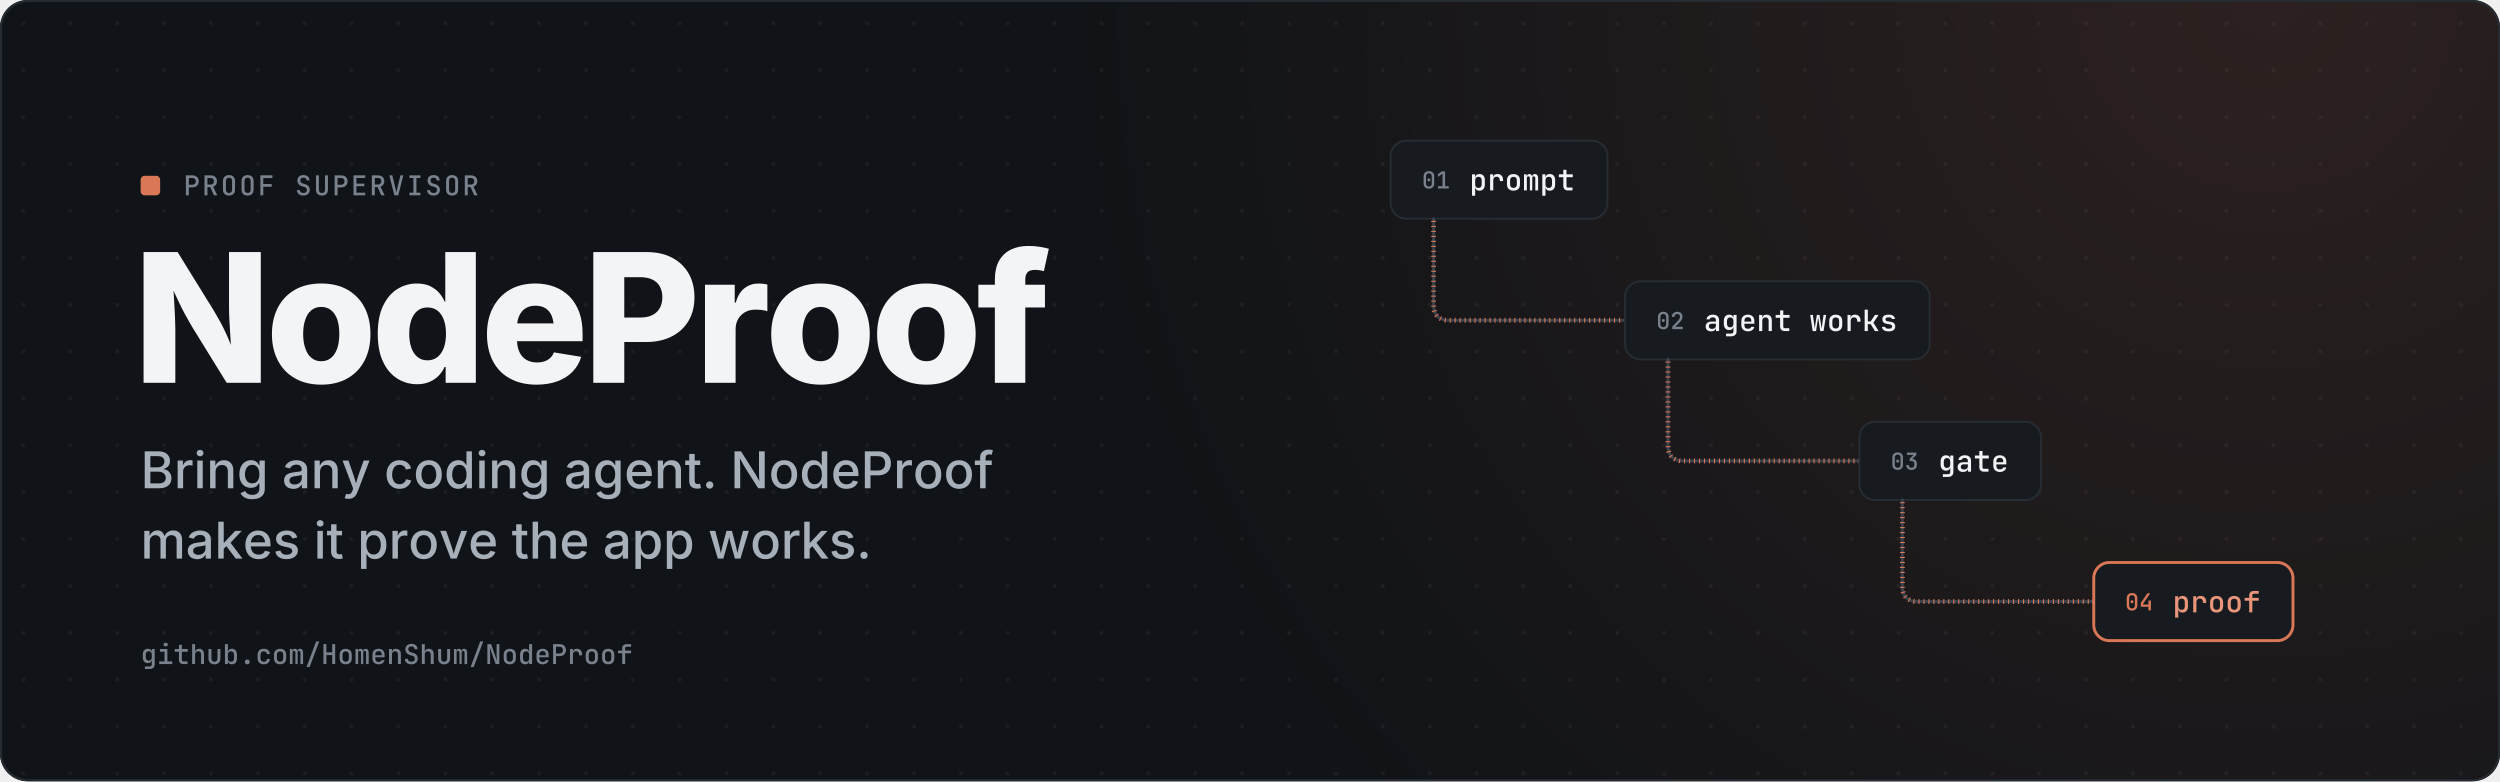
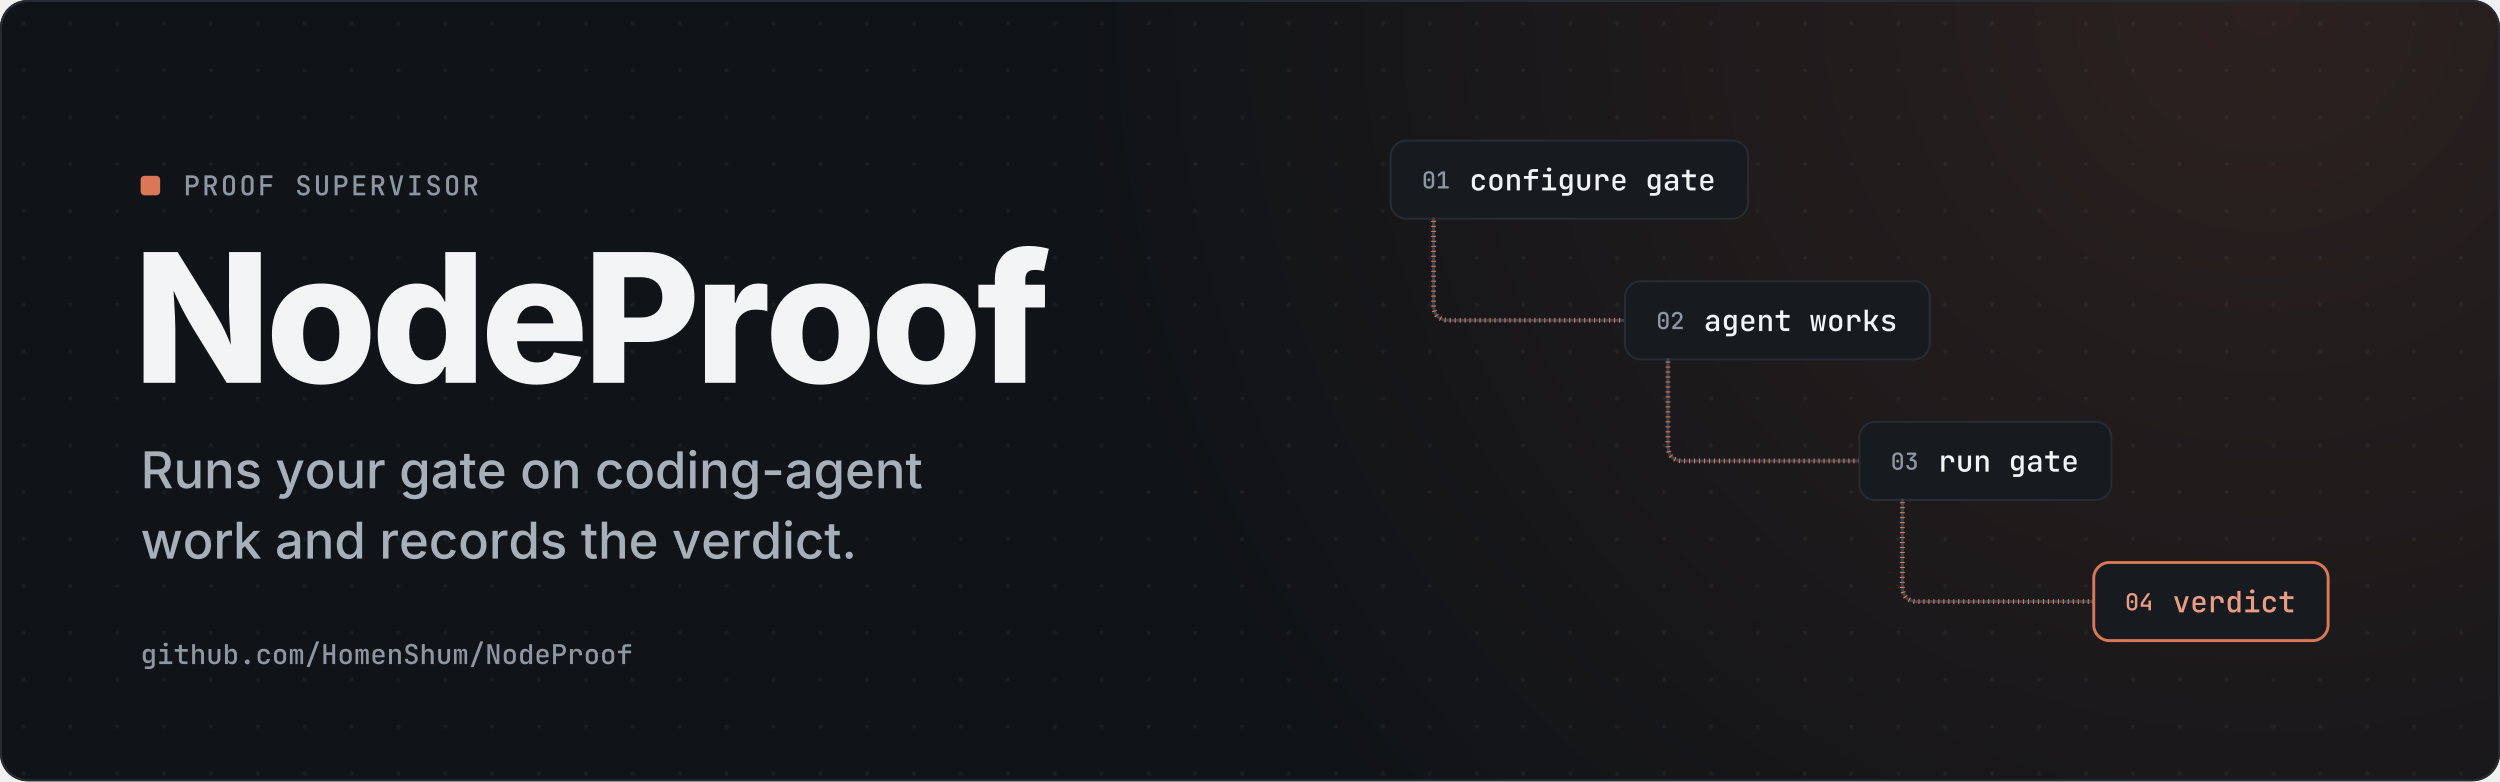
<svg xmlns="http://www.w3.org/2000/svg" width="1280" height="400" viewBox="0 0 1280 400" role="img" aria-labelledby="t d">
  <defs>
    <path id="o42" d="M192 0L84 0L84-730L323-730Q394-730 447-703Q499-676 528-627Q556-577 556-510L556-510Q556-444 527-394Q498-344 446-317Q394-290 323-290L323-290L192-290L192 0ZM192-633L192-387L323-387Q379-387 413-421Q446-454 446-510L446-510Q446-567 413-600Q379-633 323-633L323-633L192-633Z" />
    <path id="o45" d="M192 0L84 0L84-730L313-730Q382-730 433-704Q484-677 513-629Q541-581 541-516L541-516Q541-443 504-390Q466-336 402-314L402-314L551 0L428 0L295-300L192-300L192 0ZM192-634L192-395L313-395Q367-395 399-428Q431-460 431-514L431-514Q431-570 399-602Q367-634 313-634L313-634L192-634Z" />
    <path id="o34" d="M300 10L300 10Q232 10 183-16Q133-41 107-90Q80-138 80-203L80-203L80-527Q80-593 107-641Q133-689 183-715Q232-740 300-740L300-740Q368-740 418-715Q467-689 494-641Q520-593 520-528L520-528L520-203Q520-138 494-90Q467-41 418-16Q368 10 300 10ZM300-86L300-86Q355-86 384-117Q412-147 412-203L412-203L412-527Q412-584 384-614Q355-644 300-644L300-644Q246-644 217-614Q188-584 188-527L188-527L188-203Q188-147 217-117Q246-86 300-86Z" />
    <path id="o20" d="M195 0L88 0L88-731L529-731L529-631L193-631L193-413L503-413L503-313L195-313L195 0Z" />
    <path id="o46" d="M303 10L303 10Q229 10 176-15Q123-39 94-85Q65-130 65-193L65-193L172-193Q172-143 207-115Q242-86 304-86L304-86Q362-86 395-114Q428-142 428-191L428-191Q428-232 406-262Q383-292 341-303L341-303L249-330Q169-353 126-409Q82-464 82-541L82-541Q82-601 109-646Q136-691 186-716Q236-741 304-741L304-741Q404-741 465-687Q525-633 526-542L526-542L418-542Q418-590 388-618Q357-645 302-645L302-645Q249-645 219-620Q189-594 189-548L189-548Q189-507 212-477Q234-447 276-435L276-435L369-407Q449-385 492-329Q535-273 535-195L535-195Q535-134 506-88Q477-41 425-16Q373 10 303 10Z" />
    <path id="o48" d="M300 10L300 10Q195 10 138-48Q81-105 81-204L81-204L81-730L189-730L189-204Q189-149 217-117Q244-85 300-85L300-85Q355-85 383-117Q411-149 411-204L411-204L411-730L519-730L519-204Q519-105 462-48Q405 10 300 10Z" />
    <path id="o15" d="M523 0L94 0L94-730L523-730L523-634L200-634L200-427L488-427L488-332L200-332L200-96L523-96L523 0Z" />
    <path id="o53" d="M371 0L228 0L43-730L154-730L271-244Q282-201 291-159Q299-116 303-92L303-92Q307-116 315-159Q322-201 333-245L333-245L449-730L557-730L371 0Z" />
    <path id="o23" d="M502 0L98 0L98-96L245-96L245-634L98-634L98-730L502-730L502-634L355-634L355-96L502-96L502 0Z" />
    <path id="b61" d="M478 0L116 0L116-1490L504-1490L920-817Q960-750 999-679Q1037-607 1075-520L1075-520Q1093-479 1111-432L1111-432Q1109-466 1107-502L1107-502Q1100-602 1095-697Q1090-791 1090-856L1090-856L1090-1490L1452-1490L1452 0L1063 0L682-617Q631-702 590-778Q548-854 507-943L507-943Q484-992 457-1050L457-1050Q460-996 464-944L464-944Q470-842 474-758Q478-673 478-617L478-617L478 0Z" />
    <path id="b195" d="M634 21L634 21Q459 21 333-52Q207-124 140-254Q72-383 72-555L72-555Q72-728 140-858Q207-987 333-1060Q459-1132 634-1132L634-1132Q809-1132 935-1060Q1061-987 1128-858Q1195-728 1195-555L1195-555Q1195-383 1128-254Q1061-124 935-52Q809 21 634 21ZM634-246L634-246Q701-246 747-285Q793-324 817-394Q840-464 840-557L840-557Q840-650 817-720Q793-789 747-827Q701-865 634-865L634-865Q567-865 521-827Q475-789 452-720Q428-650 428-557L428-557Q428-464 452-394Q475-324 521-285Q567-246 634-246Z" />
    <path id="b149" d="M520 16L520 16Q396 16 294-49Q192-113 132-241Q72-368 72-558L72-558Q72-754 135-882Q197-1009 299-1071Q400-1132 517-1132L517-1132Q606-1132 669-1102Q732-1071 773-1024Q813-977 834-926L834-926L842-926L842-1490L1190-1490L1190 0L846 0L846-181L834-181Q812-131 771-86Q729-41 668-13Q606 16 520 16ZM639-256L639-256Q705-256 753-294Q800-331 825-399Q850-467 850-558L850-558Q850-651 825-719Q800-786 753-823Q705-859 639-859L639-859Q572-859 526-822Q479-784 455-717Q431-649 431-558L431-558Q431-468 455-400Q479-331 526-294Q572-256 639-256Z" />
    <path id="b151" d="M636 21L636 21Q461 21 334-49Q207-118 140-247Q72-376 72-555L72-555Q72-727 140-857Q207-987 331-1060Q455-1132 623-1132L623-1132Q741-1132 840-1095Q938-1058 1011-986Q1083-913 1123-807Q1162-701 1162-562L1162-562L1162-474L415-474Q418-399 444-347L444-347Q472-289 523-261Q574-232 642-232L642-232Q689-232 728-245Q766-258 794-284Q821-310 835-347L835-347L1146-296Q1118-200 1050-129Q981-57 877-18Q772 21 636 21ZM417-677L417-677L831-677Q825-725 810-763L810-763Q786-819 740-849Q694-879 626-879Q558-879 511-849Q464-818 440-764L440-764Q422-725 417-677Z" />
    <path id="b84" d="M469 0L116 0L116-1490L726-1490Q894-1490 1016-1425Q1138-1360 1204-1244Q1269-1128 1269-975L1269-975Q1269-821 1202-707Q1135-593 1011-529Q887-465 716-465L716-465L469-465L469 0ZM469-1204L469-744L652-744Q735-744 791-773Q847-802 875-854Q903-906 903-975L903-975Q903-1045 875-1097Q847-1148 791-1176Q734-1204 651-1204L651-1204L469-1204Z" />
    <path id="b210" d="M464 0L115 0L115-1118L454-1118L454-914L466-914Q496-1025 566-1079Q635-1132 727-1132L727-1132Q751-1132 778-1129Q804-1126 826-1120L826-1120L826-816Q801-825 761-830Q720-834 688-834L688-834Q624-834 573-806Q522-777 493-727Q464-677 464-610L464-610L464 0Z" />
    <path id="b160" d="M555-1118L779-1118L779-859L555-859L555 0L208 0L208-859L20-859L20-1118L208-1118L208-1178Q208-1306 256-1391Q304-1476 390-1518Q476-1560 588-1560L588-1560Q662-1560 728-1549Q793-1537 823-1528L823-1528L767-1273Q747-1278 720-1283Q693-1287 666-1287L666-1287Q604-1287 580-1259Q555-1230 555-1181L555-1181L555-1118Z" />
-     <path id="m16" d="M738 0L165 0L165-1490L714-1490Q873-1490 977-1438Q1081-1386 1132-1298Q1183-1209 1183-1099L1183-1099Q1183-1006 1149-943Q1115-879 1058-841Q1000-802 931-784L931-784L931-769Q1006-766 1077-722Q1148-677 1195-597Q1241-516 1241-401L1241-401Q1241-288 1188-197Q1134-106 1023-53Q912 0 738 0L738 0ZM393-669L393-196L715-196Q875-196 945-258Q1015-320 1015-412L1015-412Q1015-484 980-542Q944-600 879-635Q814-669 724-669L724-669L393-669ZM393-1295L393-845L692-845Q767-845 828-874Q889-903 924-956Q959-1009 959-1080L959-1080Q959-1172 895-1234Q831-1295 698-1295L698-1295L393-1295Z" />
+     <path id="m87" d="M393 0L165 0L165-1490L699-1490Q871-1490 986-1431Q1101-1371 1158-1265Q1215-1159 1215-1022L1215-1022Q1215-884 1158-781Q1100-677 985-620L985-620Q965-610 943-602L943-602L1271 0L1012 0L710-563Q704-563 697-563L697-563L393-563L393 0ZM393-1295L393-758L675-758Q785-758 853-790Q920-821 952-880Q984-939 984-1022L984-1022Q984-1106 952-1167Q920-1228 852-1262Q784-1295 673-1295L673-1295L393-1295Z" />
+     <path id="m220" d="M529 14L529 14Q415 14 329-34Q243-82 196-176Q148-270 148-408L148-408L148-1118L368-1118L368-435Q368-314 432-246Q495-178 604-178L604-178Q679-178 738-211Q796-243 830-306Q864-368 864-456L864-456L864-1118L1084-1118L1084 0L874 0L873-218Q827-109 751-54L751-54Q657 14 529 14Z" />
+     <path id="m190" d="M368-662L368-662L368 0L148 0L148-1118L358-1118L360-904Q406-1009 479-1063L479-1063Q572-1132 704-1132L704-1132Q818-1132 903-1084Q988-1036 1036-943Q1084-849 1084-710L1084-710L1084 0L864 0L864-683Q864-804 801-872Q738-940 628-940L628-940Q554-940 495-908Q436-875 402-813Q368-751 368-662Z" />
+     <path id="m213" d="M549 23L549 23Q428 23 334-12Q239-47 179-116Q118-184 98-283L98-283L305-326Q328-239 391-197Q454-155 551-155L551-155Q657-155 720-200Q783-244 783-306L783-306Q783-360 745-395Q706-430 626-447L626-447L438-490Q282-525 206-602Q130-679 130-799L130-799Q130-899 186-974Q242-1049 339-1091Q436-1132 563-1132L563-1132Q684-1132 770-1097Q856-1062 910-999Q963-936 986-853L986-853L789-810Q768-869 716-914Q664-958 565-958L565-958Q474-958 413-917Q352-876 352-813L352-813Q352-757 393-723Q433-688 525-667L525-667L705-627Q860-592 935-517Q1010-442 1010-325L1010-325Q1010-223 952-145Q893-66 790-22Q686 23 549 23Z" />
+     <path id="m240" d="M133 402L133 402L187 223L212 229Q269 244 315 237Q360 230 394 195Q427 159 447 87L447 87L471 5L46-1118L284-1118L505-483Q542-377 567-272L567-272Q576-231 586-190L586-190Q597-231 608-273L608-273Q634-378 671-483L671-483L896-1118L1132-1118L646 155Q612 245 563 305Q513 365 445 396Q377 426 287 426L287 426Q235 426 194 419Q153 411 133 402Z" />
+     <path id="m195" d="M618 23L618 23Q461 23 344-49Q226-121 161-251Q96-381 96-553L96-553Q96-727 161-858Q226-988 344-1060Q461-1132 618-1132L618-1132Q776-1132 894-1060Q1011-988 1076-858Q1141-727 1141-553L1141-553Q1141-381 1076-251Q1011-121 894-49Q776 23 618 23ZM618-163L618-163Q720-163 787-217Q853-270 886-359Q918-447 918-553L918-553Q918-660 886-750Q853-839 787-893Q720-946 618-946L618-946Q517-946 451-893Q385-839 353-750Q320-661 320-553L320-553Q320-447 353-359Q385-270 451-217Q517-163 618-163Z" />
    <path id="m210" d="M368 0L148 0L148-1118L361-1118L361-938L373-938Q404-1030 481-1082Q558-1134 656-1134L656-1134Q677-1134 704-1133Q731-1131 749-1128L749-1128L749-918Q737-922 703-926Q669-930 634-930L634-930Q558-930 497-898Q436-866 402-810Q368-753 368-679L368-679L368 0Z" />
-     <path id="m167" d="M368 0L148 0L148-1118L368-1118L368 0ZM259-1289L259-1289Q202-1289 162-1327Q121-1365 121-1419L121-1419Q121-1474 162-1512Q202-1550 259-1550L259-1550Q316-1550 357-1512Q398-1474 398-1419L398-1419Q398-1365 357-1327Q316-1289 259-1289Z" />
-     <path id="m190" d="M368-662L368-662L368 0L148 0L148-1118L358-1118L360-904Q406-1009 479-1063L479-1063Q572-1132 704-1132L704-1132Q818-1132 903-1084Q988-1036 1036-943Q1084-849 1084-710L1084-710L1084 0L864 0L864-683Q864-804 801-872Q738-940 628-940L628-940Q554-940 495-908Q436-875 402-813Q368-751 368-662Z" />
    <path id="m161" d="M615 442L615 442Q486 442 391 409Q296 376 235 321Q173 266 141 199L141 199L325 112Q345 144 379 180Q412 215 469 240Q526 265 615 265L615 265Q743 265 823 205Q902 144 902 15L902 15L902-203L883-203Q863-166 828-123Q792-80 729-49Q665-17 563-17L563-17Q431-17 326-79Q220-141 158-263Q96-385 96-563L96-563Q96-741 158-869Q219-996 326-1064Q432-1132 566-1132L566-1132Q669-1132 734-1098Q798-1064 835-1018Q871-971 890-936L890-936L906-936L906-1118L1121-1118L1121 16Q1121 163 1055 258Q988 352 874 397Q759 442 615 442ZM614-200L614-200Q708-200 773-244Q837-287 870-370Q903-452 903-566L903-566Q903-679 870-764Q837-849 773-897Q708-945 614-945L614-945Q517-945 452-895Q387-844 354-759Q321-673 321-566L321-566Q321-457 354-375Q387-292 453-246Q518-200 614-200Z" />
    <path id="m130" d="M461 25L461 25Q355 25 269-15Q183-54 133-130Q83-206 83-316L83-316Q83-411 120-472Q156-533 219-569Q281-605 358-623Q434-641 513-650L513-650Q612-662 674-670Q736-677 766-695Q795-712 795-751L795-751L795-757Q795-820 771-863Q747-906 700-930Q652-953 581-953L581-953Q508-953 456-931Q403-908 371-873Q338-838 322-800L322-800L115-854Q153-954 224-1015Q295-1076 387-1104Q479-1132 577-1132L577-1132Q645-1132 721-1116Q797-1100 864-1058Q931-1016 973-940Q1015-864 1015-742L1015-742L1015 0L802 0L802-153L791-153Q769-110 726-69Q683-28 618-2Q552 25 461 25ZM510-152L510-152Q600-152 664-187Q728-222 762-280Q796-338 796-403L796-403L796-546Q784-534 751-525Q717-515 674-508Q631-500 591-495Q551-490 525-487L525-487Q463-479 412-460Q360-441 330-406Q299-371 299-313L299-313Q299-260 327-224Q354-188 401-170Q448-152 510-152Z" />
-     <path id="m240" d="M133 402L133 402L187 223L212 229Q269 244 315 237Q360 230 394 195Q427 159 447 87L447 87L471 5L46-1118L284-1118L505-483Q542-377 567-272L567-272Q576-231 586-190L586-190Q597-231 608-273L608-273Q634-378 671-483L671-483L896-1118L1132-1118L646 155Q612 245 563 305Q513 365 445 396Q377 426 287 426L287 426Q235 426 194 419Q153 411 133 402Z" />
+     <path id="m217" d="M403-1118L626-1118L626-939L403-939L403-302Q403-235 432-204Q460-172 525-172L525-172Q542-172 570-176Q598-180 618-184L618-184L657-8Q622 4 582 10Q542 15 503 15L503 15Q351 15 267-64Q183-142 183-284L183-284L183-939L20-939L20-1118L183-1118L183-1384L403-1384L403-1118Z" />
+     <path id="m151" d="M630 23L630 23Q465 23 345-48Q225-119 161-248Q96-377 96-551L96-551Q96-723 160-854Q223-985 339-1059Q455-1132 611-1132L611-1132Q707-1132 796-1101Q885-1069 956-1002Q1027-935 1069-829Q1110-722 1110-570L1110-570L1110-492L317-492Q321-391 357-320L357-320Q396-240 467-200Q538-159 632-159L632-159Q694-159 744-177Q794-194 831-230Q867-265 886-317L886-317L1093-268Q1066-182 1003-116Q939-50 845-14Q750 23 630 23ZM318-656L318-656L892-656Q885-726 862-784L862-784Q830-862 768-906Q705-950 611-950L611-950Q518-950 452-905Q386-860 352-787L352-787Q323-726 318-656Z" />
    <path id="m146" d="M618 23L618 23Q460 23 343-49Q226-121 161-251Q96-381 96-553L96-553Q96-727 161-858Q226-988 343-1060Q460-1132 618-1132L618-1132Q705-1132 781-1110Q857-1087 919-1045Q980-1002 1023-941Q1065-879 1086-802L1086-802L877-752Q866-795 843-831Q820-866 788-892Q755-918 713-932Q670-946 619-946L619-946Q518-946 452-893Q385-839 353-750Q320-661 320-553L320-553Q320-446 353-358Q385-269 452-216Q518-163 619-163L619-163Q671-163 714-178Q757-192 791-219Q825-245 848-283Q871-320 881-365L881-365L1089-315Q1069-236 1026-174Q983-111 922-67Q860-23 783 0Q706 23 618 23Z" />
-     <path id="m195" d="M618 23L618 23Q461 23 344-49Q226-121 161-251Q96-381 96-553L96-553Q96-727 161-858Q226-988 344-1060Q461-1132 618-1132L618-1132Q776-1132 894-1060Q1011-988 1076-858Q1141-727 1141-553L1141-553Q1141-381 1076-251Q1011-121 894-49Q776 23 618 23ZM618-163L618-163Q720-163 787-217Q853-270 886-359Q918-447 918-553L918-553Q918-660 886-750Q853-839 787-893Q720-946 618-946L618-946Q517-946 451-893Q385-839 353-750Q320-661 320-553L320-553Q320-447 353-359Q385-270 451-217Q517-163 618-163Z" />
    <path id="m149" d="M564 22L564 22Q428 22 322-48Q216-117 156-247Q96-376 96-556L96-556Q96-738 157-867Q218-996 324-1064Q430-1132 564-1132L564-1132Q668-1132 732-1098Q795-1063 831-1017Q867-971 886-936L886-936L898-936L898-1490L1118-1490L1118 0L904 0L904-175L886-175Q867-139 830-93Q793-47 729-13Q665 22 564 22ZM612-165L612-165Q706-165 771-215Q835-265 869-354Q902-442 902-558L902-558Q902-675 869-762Q836-848 772-897Q707-945 612-945L612-945Q515-945 451-894Q386-843 354-756Q321-668 321-558L321-558Q321-447 354-358Q387-269 452-217Q517-165 612-165Z" />
-     <path id="m151" d="M630 23L630 23Q465 23 345-48Q225-119 161-248Q96-377 96-551L96-551Q96-723 160-854Q223-985 339-1059Q455-1132 611-1132L611-1132Q707-1132 796-1101Q885-1069 956-1002Q1027-935 1069-829Q1110-722 1110-570L1110-570L1110-492L317-492Q321-391 357-320L357-320Q396-240 467-200Q538-159 632-159L632-159Q694-159 744-177Q794-194 831-230Q867-265 886-317L886-317L1093-268Q1066-182 1003-116Q939-50 845-14Q750 23 630 23ZM318-656L318-656L892-656Q885-726 862-784L862-784Q830-862 768-906Q705-950 611-950L611-950Q518-950 452-905Q386-860 352-787L352-787Q323-726 318-656Z" />
-     <path id="m217" d="M403-1118L626-1118L626-939L403-939L403-302Q403-235 432-204Q460-172 525-172L525-172Q542-172 570-176Q598-180 618-184L618-184L657-8Q622 4 582 10Q542 15 503 15L503 15Q351 15 267-64Q183-142 183-284L183-284L183-939L20-939L20-1118L183-1118L183-1384L403-1384L403-1118Z" />
+     <path id="m167" d="M368 0L148 0L148-1118L368-1118L368 0ZM259-1289L259-1289Q202-1289 162-1327Q121-1365 121-1419L121-1419Q121-1474 162-1512Q202-1550 259-1550L259-1550Q316-1550 357-1512Q398-1474 398-1419L398-1419Q398-1365 357-1327Q316-1289 259-1289Z" />
+     <path id="m344" d="M143-723L805-723L805-533L143-533L143-723Z" />
+     <path id="m233" d="M614 0L393 0L57-1118L289-1118L412-655Q439-551 470-424L470-424Q493-330 514-220L514-220Q536-326 558-418L558-418Q589-546 617-655L617-655L740-1118L960-1118L1081-655Q1109-549 1140-421L1140-421Q1162-328 1183-221L1183-221Q1204-327 1226-419L1226-419Q1256-547 1284-655L1284-655L1407-1118L1641-1118L1304 0L1083 0L945-481Q924-554 904-634Q884-713 865-796L865-796Q857-831 849-866L849-866Q841-831 833-797L833-797Q813-713 793-633Q773-552 752-481L752-481L614 0Z" />
+     <path id="m180" d="M368 0L148 0L148-1490L368-1490L368-646L388-646L829-1118L1093-1118L643-636L1124 0L852 0L475-501L368-394L368 0Z" />
+     <path id="m164" d="M368-662L368-662L368 0L148 0L148-1490L366-1490L366-918Q411-1012 479-1063L479-1063Q572-1132 704-1132L704-1132Q818-1132 904-1084Q989-1036 1037-943Q1084-849 1084-710L1084-710L1084 0L864 0L864-683Q864-804 801-872Q738-940 628-940L628-940Q554-940 495-908Q436-875 402-813Q368-751 368-662Z" />
+     <path id="m230" d="M708 0L468 0L46-1118L284-1118L505-483Q542-378 568-273L568-273Q579-230 590-187L590-187Q600-230 611-273L611-273Q637-378 673-483L673-483L894-1118L1130-1118L708 0Z" />
    <path id="m363" d="M311 15L311 15Q249 15 206-28Q163-71 163-132L163-132Q163-194 206-237Q249-279 311-279L311-279Q372-279 415-237Q458-194 458-132L458-132Q458-71 415-28Q372 15 311 15Z" />
-     <path id="m61" d="M396 0L165 0L165-1490L428-1490L989-603Q1017-559 1052-498Q1087-437 1126-361L1126-361Q1147-320 1167-275L1167-275Q1164-319 1162-363L1162-363Q1157-446 1155-519Q1153-592 1153-642L1153-642L1153-1490L1384-1490L1384 0L1120 0L617-793Q577-858 539-924Q500-990 454-1077L454-1077Q421-1136 379-1214L379-1214Q383-1145 386-1082L386-1082Q391-986 394-913Q396-839 396-795L396-795L396 0Z" />
-     <path id="m84" d="M393 0L165 0L165-1490L699-1490Q871-1490 986-1426Q1101-1362 1158-1253Q1215-1144 1215-1006Q1215-868 1158-759Q1100-649 985-586Q870-522 697-522L697-522L393-522L393 0ZM393-1295L393-715L675-715Q785-715 853-753Q921-791 953-857Q984-923 984-1006L984-1006Q984-1090 953-1156Q921-1221 853-1258Q784-1295 673-1295L673-1295L393-1295Z" />
-     <path id="m160" d="M452-1118L702-1118L702-939L452-939L452 0L232 0L232-939L20-939L20-1118L232-1118L232-1246Q232-1350 279-1420Q325-1490 401-1525Q477-1560 565-1560L565-1560Q632-1560 680-1549Q727-1538 749-1530L749-1530L698-1352Q682-1357 659-1363Q635-1368 600-1368L600-1368Q522-1368 487-1329Q452-1290 452-1216L452-1216L452-1118Z" />
-     <path id="m187" d="M368 0L148 0L148-1118L357-1118L362-910Q384-971 420-1015L420-1015Q470-1076 537-1107Q604-1137 677-1137L677-1137Q799-1137 874-1062L874-1062Q934-1001 963-903L963-903Q985-962 1023-1007L1023-1007Q1077-1071 1154-1104Q1230-1137 1317-1137L1317-1137Q1416-1137 1497-1094Q1577-1051 1624-966Q1671-881 1671-754L1671-754L1671 0L1451 0L1451-732Q1451-844 1389-894Q1326-944 1241-944L1241-944Q1172-944 1122-915Q1072-886 1045-835Q1018-783 1018-716L1018-716L1018 0L801 0L801-746Q801-836 744-890Q686-944 597-944L597-944Q536-944 484-916Q431-887 400-832Q368-776 368-695L368-695L368 0Z" />
-     <path id="m180" d="M368 0L148 0L148-1490L368-1490L368-646L388-646L829-1118L1093-1118L643-636L1124 0L852 0L475-501L368-394L368 0Z" />
-     <path id="m213" d="M549 23L549 23Q428 23 334-12Q239-47 179-116Q118-184 98-283L98-283L305-326Q328-239 391-197Q454-155 551-155L551-155Q657-155 720-200Q783-244 783-306L783-306Q783-360 745-395Q706-430 626-447L626-447L438-490Q282-525 206-602Q130-679 130-799L130-799Q130-899 186-974Q242-1049 339-1091Q436-1132 563-1132L563-1132Q684-1132 770-1097Q856-1062 910-999Q963-936 986-853L986-853L789-810Q768-869 716-914Q664-958 565-958L565-958Q474-958 413-917Q352-876 352-813L352-813Q352-757 393-723Q433-688 525-667L525-667L705-627Q860-592 935-517Q1010-442 1010-325L1010-325Q1010-223 952-145Q893-66 790-22Q686 23 549 23Z" />
-     <path id="m207" d="M368 418L148 418L148-1118L362-1118L362-936L380-936Q400-971 436-1017Q471-1063 535-1098Q598-1132 703-1132L703-1132Q837-1132 943-1064Q1048-996 1109-867Q1170-738 1170-556L1170-556Q1170-376 1110-247Q1050-117 945-48Q839 22 703 22L703 22Q602 22 538-13Q473-47 437-93Q400-139 380-175L380-175L368-175L368 418ZM654-165L654-165Q750-165 815-217Q880-269 913-358Q945-447 945-558L945-558Q945-668 913-756Q880-843 816-894Q751-945 654-945L654-945Q560-945 495-897Q430-848 397-762Q364-675 364-558L364-558Q364-442 398-354Q431-265 496-215Q561-165 654-165Z" />
-     <path id="m230" d="M708 0L468 0L46-1118L284-1118L505-483Q542-378 568-273L568-273Q579-230 590-187L590-187Q600-230 611-273L611-273Q637-378 673-483L673-483L894-1118L1130-1118L708 0Z" />
-     <path id="m164" d="M368-662L368-662L368 0L148 0L148-1490L366-1490L366-918Q411-1012 479-1063L479-1063Q572-1132 704-1132L704-1132Q818-1132 904-1084Q989-1036 1037-943Q1084-849 1084-710L1084-710L1084 0L864 0L864-683Q864-804 801-872Q738-940 628-940L628-940Q554-940 495-908Q436-875 402-813Q368-751 368-662Z" />
-     <path id="m233" d="M614 0L393 0L57-1118L289-1118L412-655Q439-551 470-424L470-424Q493-330 514-220L514-220Q536-326 558-418L558-418Q589-546 617-655L617-655L740-1118L960-1118L1081-655Q1109-549 1140-421L1140-421Q1162-328 1183-221L1183-221Q1204-327 1226-419L1226-419Q1256-547 1284-655L1284-655L1407-1118L1641-1118L1304 0L1083 0L945-481Q924-554 904-634Q884-713 865-796L865-796Q857-831 849-866L849-866Q841-831 833-797L833-797Q813-713 793-633Q773-552 752-481L752-481L614 0Z" />
    <path id="o78" d="M326 180L156 180L156 87L325 87Q367 87 388 67Q408 47 408 8L408 8L408-47L410-149L408-149Q403-100 370-70L370-70Q330-34 263-34L263-34Q178-34 129-90Q80-146 80-241L80-241L80-353Q80-448 129-504Q178-560 263-560L263-560Q330-560 370-524L370-524Q402-493 408-445L408-445L409-445L408-550L515-550L515 10Q515 89 465 135Q415 180 326 180L326 180ZM298-127L298-127Q349-127 379-159Q408-190 408-246L408-246L408-347Q408-403 379-435Q349-466 298-466L298-466Q245-466 217-436Q188-405 188-347L188-347L188-246Q188-189 217-158Q245-127 298-127Z" />
    <path id="o80" d="M556 0L81 0L81-98L274-98L274-452L106-452L106-550L379-550L379-98L556-98L556 0ZM316-645L316-645Q281-645 260-664Q239-682 239-713L239-713Q239-745 260-764Q281-782 316-782L316-782Q351-782 372-764Q393-745 393-713L393-713Q393-682 372-664Q351-645 316-645Z" />
    <path id="o108" d="M514 0L360 0Q285 0 243-41Q201-82 201-155L201-155L201-452L49-452L49-550L201-550L201-705L309-705L309-550L524-550L524-452L309-452L309-155Q309-98 364-98L364-98L514-98L514 0Z" />
    <path id="o79" d="M192 0L84 0L84-730L192-730L192-550L191-445L193-445Q199-493 230-523L230-523Q269-560 338-560L338-560Q420-560 469-508Q518-455 518-366L518-366L518 0L410 0L410-354Q410-408 381-438Q352-468 302-468L302-468Q251-468 222-437Q192-405 192-347L192-347L192 0Z" />
    <path id="o109" d="M299 10L299 10Q200 10 141-48Q82-105 82-204L82-204L82-550L190-550L190-204Q190-147 219-116Q248-84 299-84L299-84Q351-84 381-116Q410-147 410-204L410-204L410-550L518-550L518-204Q518-105 459-48Q399 10 299 10Z" />
    <path id="o67" d="M339 10L339 10Q271 10 231-28L231-28Q199-57 193-105L193-105L191-105L191 0L84 0L84-730L192-730L192-573L189-445L193-445Q199-493 232-523L232-523Q272-560 339-560L339-560Q422-560 472-504Q522-448 522-352L522-352L522-197Q522-102 472-46Q422 10 339 10ZM302-84L302-84Q355-84 385-115Q415-145 415-203L415-203L415-347Q415-405 385-436Q355-466 302-466L302-466Q251-466 222-435Q192-403 192-347L192-347L192-203Q192-147 222-116Q251-84 302-84Z" />
    <path id="o140" d="M300 10L300 10Q260 10 236-14Q212-37 212-77L212-77Q212-118 236-143Q260-167 300-167L300-167Q341-167 365-143Q388-118 388-77L388-77Q388-37 365-14Q341 10 300 10Z" />
    <path id="o68" d="M304 10L304 10Q236 10 185-16Q133-41 106-90Q78-138 78-203L78-203L78-347Q78-413 106-461Q133-509 185-535Q236-560 304-560L304-560Q403-560 463-508Q523-456 526-366L526-366L418-366Q415-413 385-439Q355-465 304-465L304-465Q249-465 217-435Q185-404 185-348L185-348L185-203Q185-147 217-116Q249-85 304-85L304-85Q355-85 385-111Q415-137 418-184L418-184L526-184Q523-94 463-42Q403 10 304 10Z" />
    <path id="o94" d="M300 9L300 9Q232 9 182-17Q132-43 105-91Q78-139 78-204L78-204L78-346Q78-412 105-460Q132-507 182-533Q232-559 300-559L300-559Q368-559 418-533Q468-507 495-460Q522-412 522-346L522-346L522-204Q522-139 495-91Q468-43 418-17Q368 9 300 9ZM300-86L300-86Q355-86 385-117Q415-147 415-204L415-204L415-346Q415-404 385-434Q355-464 300-464L300-464Q246-464 216-434Q185-404 185-346L185-346L185-204Q185-147 216-117Q246-86 300-86Z" />
    <path id="o91" d="M156 0L59 0L59-550L149-550L149-480L155-480Q160-512 179-533L179-533Q204-560 246-560L246-560Q291-560 316-525L316-525Q329-506 335-480L335-480L339-480Q344-512 364-533L364-533Q389-560 432-560L432-560Q483-560 512-522Q541-483 541-419L541-419L541 0L445 0L445-416Q445-447 432-464Q418-481 393-481Q368-481 355-465Q341-448 341-417L341-417L341 0L260 0L260-416Q260-448 246-465Q232-481 206-481L206-481Q181-481 169-465Q156-448 156-417L156-417L156 0Z" />
    <path id="o153" d="M180 110L68 110L420-830L532-830L180 110Z" />
    <path id="o22" d="M193 0L85 0L85-730L193-730L193-428L407-428L407-730L515-730L515 0L407 0L407-328L193-328L193 0Z" />
    <path id="o72" d="M300 10L300 10Q233 10 183-17Q132-43 105-91Q78-139 78-203L78-203L78-347Q78-412 105-460Q132-507 183-534Q233-560 300-560L300-560Q368-560 418-534Q468-507 495-460Q522-412 522-347L522-347L522-249L182-249L182-203Q182-142 213-110Q243-78 301-78L301-78Q348-78 377-95Q406-111 413-143L413-143L520-143Q508-73 448-32Q388 10 300 10ZM182-322L418-323L418-348Q418-408 388-441Q358-474 300-474L300-474Q243-474 213-441Q182-408 182-347L182-347L182-322Z" />
    <path id="o92" d="M192 0L84 0L84-550L191-550L191-445L193-445Q199-493 230-523L230-523Q269-560 338-560L338-560Q420-560 469-508Q518-455 518-366L518-366L518 0L410 0L410-354Q410-408 381-437Q352-466 302-466L302-466Q251-466 222-436Q192-405 192-347L192-347L192 0Z" />
    <path id="o32" d="M181 0L81 0L81-730L217-730L430-123Q428-152 425-192Q422-232 421-275Q419-318 419-353L419-353L419-730L519-730L519 0L383 0L171-607Q173-581 176-542Q178-503 180-461Q181-419 181-383L181-383L181 0Z" />
    <path id="o70" d="M261 10L261 10Q178 10 128-46Q78-102 78-197L78-197L78-352Q78-448 128-504Q178-560 261-560L261-560Q329-560 369-523L369-523Q401-493 407-445L407-445L411-445L408-573L408-730L516-730L516 0L409 0L409-105L407-105Q401-57 369-28L369-28Q329 10 261 10ZM298-84L298-84Q349-84 379-116Q408-147 408-203L408-203L408-347Q408-403 379-435Q349-466 298-466L298-466Q245-466 215-436Q185-405 185-347L185-347L185-203Q185-145 215-115Q245-84 298-84Z" />
    <path id="o105" d="M210 0L102 0L102-550L206-550L206-448Q216-488 238-515L238-515Q277-560 354-560L354-560Q442-560 494-506Q545-451 545-356L545-356L545-319L434-319L434-347Q434-406 405-438Q375-469 322-469Q269-469 240-437Q210-405 210-347L210-347L210 0Z" />
    <path id="o77" d="M320 0L213 0L213-394L57-394L57-492L213-492L213-581Q213-650 257-690Q301-730 377-730L377-730L538-730L538-634L379-634Q351-634 336-620Q320-606 320-580L320-580L320-492L538-492L538-394L320-394L320 0Z" />
    <path id="o123" d="M300 10L300 10Q231 10 181-17Q130-44 102-93Q74-141 74-206L74-206L74-524Q74-590 102-638Q129-686 180-713Q231-740 300-740L300-740Q370-740 421-713Q471-686 499-638Q526-590 526-524L526-524L526-206Q526-141 498-93Q470-44 420-17Q369 10 300 10ZM300-83L300-83Q356-83 390-117Q423-151 423-206L423-206L423-524Q423-579 390-613Q356-647 300-647L300-647Q244-647 211-613Q177-579 177-524L177-524L177-206Q177-151 211-117Q244-83 300-83ZM300-303L300-303Q272-303 255-321Q237-339 237-368L237-368Q237-396 255-414Q272-431 300-431L300-431Q328-431 346-414Q363-396 363-368L363-368Q363-339 346-321Q328-303 300-303Z" />
    <path id="o124" d="M546 0L87 0L87-96L281-96L281-636L86-491L86-608L253-730L389-730L389-96L546-96L546 0Z" />
-     <path id="o102" d="M192 180L84 180L84-550L191-550L191-445L193-445Q199-493 232-523L232-523Q272-560 340-560L340-560Q423-560 473-505Q522-449 522-353L522-353L522-198Q522-134 500-88Q477-41 437-16Q396 10 340 10L340 10Q273 10 232-28L232-28Q199-57 193-105L193-105L189-105L192 23L192 180ZM303-84L303-84Q356-84 386-115Q415-145 415-203L415-203L415-347Q415-405 386-436Q356-466 303-466L303-466Q252-466 222-435Q192-403 192-347L192-347L192-203Q192-147 222-116Q252-84 303-84Z" />
+     <path id="o59" d="M245 10L245 10Q159 10 110-35Q60-79 60-156L60-156Q60-234 113-279Q165-323 257-323L257-323L410-323L410-374Q410-419 382-444Q354-469 303-469L303-469Q258-469 228-450Q198-430 193-398L193-398L87-398Q96-472 156-516Q215-560 306-560L306-560Q404-560 461-511Q518-461 518-376L518-376L518 0L413 0L413-101L412-101Q405-55 367-26L367-26Q321 10 245 10ZM277-73L277-73Q335-73 373-103Q410-132 410-178L410-178L410-250L259-250Q217-250 193-227Q168-204 168-164L168-164Q168-122 197-98Q226-73 277-73Z" />
    <path id="o125" d="M531 0L85 0L85-107L311-340Q363-394 388-438Q412-481 412-524L412-524Q412-580 382-612Q351-644 298-644L298-644Q240-644 207-611Q173-577 173-519L173-519L65-519Q67-587 96-637Q125-686 177-713Q229-740 299-740L299-740Q366-740 416-714Q466-688 493-641Q520-594 520-530L520-530Q520-465 487-403Q453-341 377-265L377-265L212-98L531-98L531 0Z" />
-     <path id="o59" d="M245 10L245 10Q159 10 110-35Q60-79 60-156L60-156Q60-234 113-279Q165-323 257-323L257-323L410-323L410-374Q410-419 382-444Q354-469 303-469L303-469Q258-469 228-450Q198-430 193-398L193-398L87-398Q96-472 156-516Q215-560 306-560L306-560Q404-560 461-511Q518-461 518-376L518-376L518 0L413 0L413-101L412-101Q405-55 367-26L367-26Q321 10 245 10ZM277-73L277-73Q335-73 373-103Q410-132 410-178L410-178L410-250L259-250Q217-250 193-227Q168-204 168-164L168-164Q168-122 197-98Q226-73 277-73Z" />
    <path id="o115" d="M228 0L113 0L28-550L119-550L170-187Q174-162 178-132Q181-101 183-81L183-81Q185-101 190-131Q194-161 198-187L198-187L255-550L346-550L402-187Q406-161 411-131Q415-100 417-80L417-80Q419-101 424-132Q428-162 432-187L432-187L484-550L572-550L484 0L370 0L316-359Q312-387 307-419Q302-450 300-469L300-469Q297-450 293-419L293-419L284-359L228 0Z" />
    <path id="o89" d="M195 0L87 0L87-730L195-730L195-329L292-329L438-550L560-550L385-286L563 0L439 0L292-236L195-236L195 0Z" />
    <path id="o106" d="M324 9L281 9Q222 9 178-10Q133-29 108-63Q82-96 78-142L78-142L186-142Q190-115 215-99Q240-82 281-82L281-82L324-82Q373-82 398-102Q423-122 423-155L423-155Q423-187 401-206Q378-224 334-230L334-230L263-241Q175-255 134-292Q92-328 92-400L92-400Q92-476 142-518Q191-559 288-559L288-559L326-559Q412-559 464-520Q515-480 522-414L522-414L414-414Q410-438 388-453Q365-468 326-468L326-468L288-468Q241-468 220-451Q198-433 198-399L198-399Q198-369 217-354Q236-339 276-333L276-333L349-321Q442-308 486-270Q529-231 529-158L529-158Q529-79 478-35Q426 9 324 9L324 9Z" />
    <path id="o126" d="M291 10L291 10Q222 10 171-16Q120-42 93-90Q65-137 65-200L65-200L173-200Q173-145 205-114Q236-83 292-83L292-83Q349-83 380-115Q411-147 411-200L411-200L411-254Q411-310 380-341Q349-371 292-371L292-371L214-371L214-473L384-635L96-635L96-730L494-730L494-628L320-464Q405-458 458-408L458-408Q519-351 519-255L519-255L519-200Q519-137 491-90Q463-42 412-16Q360 10 291 10Z" />
    <path id="o127" d="M507 0L400 0L400-152L73-152L73-314L357-730L477-730L177-288L177-249L400-249L400-420L507-420L507 0Z" />
+     <path id="o114" d="M371 0L229 0L47-550L157-550L270-198Q281-167 290-136Q298-104 302-86L302-86Q307-104 316-136Q324-167 333-198L333-198L444-550L553-550L371 0Z" />
  </defs>
  <style>
.p{animation:p 400ms cubic-bezier(.2,.7,.2,1)}
.c{animation:c 400ms cubic-bezier(.2,.7,.2,1)}
.s{animation:s 340ms cubic-bezier(.4,0,.2,1)}
.h{animation:h 400ms cubic-bezier(.2,.7,.2,1);transform-box:fill-box;transform-origin:center}
@keyframes p{45%{stroke:#D97757;fill:#2b1d18}}
@keyframes c{45%{fill:#D97757}}
@keyframes s{from{stroke-dashoffset:.55}to{stroke-dashoffset:-1.1}}
@keyframes h{from{opacity:.8}to{opacity:0;transform:scale(1.12,1.6)}}
@media (prefers-reduced-motion:reduce){.p,.c,.s,.h{animation:none}}
</style>
  <defs>
    <pattern id="gb" width="24" height="24" patternUnits="userSpaceOnUse">
      <circle cx="12" cy="12" r="1" fill="#ffffff" fill-opacity="0.05" />
    </pattern>
    <radialGradient id="hb" cx="1160" cy="0" r="614" gradientUnits="userSpaceOnUse">
      <stop offset="0" stop-color="#D97757" stop-opacity="0.14" />
      <stop offset="1" stop-color="#D97757" stop-opacity="0" />
    </radialGradient>
    <clipPath id="cb">
      <rect width="1280" height="400" rx="14" />
    </clipPath>
  </defs>
  <g clip-path="url(#cb)">
    <rect width="1280" height="400" fill="#101317" />
    <rect width="1280" height="400" fill="url(#gb)" />
    <rect width="1280" height="400" fill="url(#hb)" />
  </g>
  <rect x=".5" y=".5" width="1279" height="399" rx="14" fill="none" stroke="#262c33" />
  <g>
    <rect x="72" y="90" width="10" height="10" rx="2" fill="#D97757" />
-     <g fill="#78818c">
+     <g fill="#8d96a1">
      <g transform="translate(94 100) scale(0.014)">
        <use href="#o42" x="0" />
        <use href="#o45" x="680" />
        <use href="#o34" x="1360" />
        <use href="#o34" x="2040" />
        <use href="#o20" x="2720" />
        <use href="#o46" x="4080" />
        <use href="#o48" x="4760" />
        <use href="#o42" x="5440" />
        <use href="#o15" x="6120" />
        <use href="#o45" x="6800" />
        <use href="#o53" x="7480" />
        <use href="#o23" x="8160" />
        <use href="#o46" x="8840" />
        <use href="#o34" x="9520" />
        <use href="#o45" x="10200" />
      </g>
    </g>
  </g>
  <g fill="#f3f4f6">
    <g transform="translate(68.3 196) scale(0.04492)">
      <use href="#b61" x="0" />
      <use href="#b195" x="1507" />
      <use href="#b149" x="2713" />
      <use href="#b151" x="3958" />
      <use href="#b84" x="5126" />
      <use href="#b210" x="6400" />
      <use href="#b195" x="7198" />
      <use href="#b195" x="8405" />
      <use href="#b160" x="9611" />
    </g>
  </g>
  <g>
    <g fill="#a7afb9">
      <g transform="translate(72 250) scale(0.0127)">
-         <use href="#m16" x="0" />
-         <use href="#m210" x="1345" />
-         <use href="#m167" x="2137" />
-         <use href="#m190" x="2653" />
-         <use href="#m161" x="3885" />
-         <use href="#m130" x="5700" />
-         <use href="#m190" x="6863" />
-         <use href="#m240" x="8095" />
-         <use href="#m146" x="9819" />
-         <use href="#m195" x="11001" />
-         <use href="#m149" x="12238" />
-         <use href="#m167" x="13504" />
-         <use href="#m190" x="14020" />
-         <use href="#m161" x="15252" />
-         <use href="#m130" x="17067" />
-         <use href="#m161" x="18230" />
-         <use href="#m151" x="19499" />
-         <use href="#m190" x="20702" />
-         <use href="#m217" x="21934" />
-         <use href="#m363" x="22631" />
-         <use href="#m61" x="23777" />
-         <use href="#m195" x="25326" />
-         <use href="#m149" x="26563" />
-         <use href="#m151" x="27829" />
-         <use href="#m84" x="29032" />
-         <use href="#m210" x="30346" />
-         <use href="#m195" x="31138" />
-         <use href="#m195" x="32375" />
-         <use href="#m160" x="33612" />
+         <use href="#m87" x="0" />
+         <use href="#m220" x="1327" />
+         <use href="#m190" x="2559" />
+         <use href="#m213" x="3791" />
+         <use href="#m240" x="5440" />
+         <use href="#m195" x="6618" />
+         <use href="#m220" x="7855" />
+         <use href="#m210" x="9087" />
+         <use href="#m161" x="10425" />
+         <use href="#m130" x="11694" />
+         <use href="#m217" x="12857" />
+         <use href="#m151" x="13554" />
+         <use href="#m195" x="15303" />
+         <use href="#m190" x="16540" />
+         <use href="#m146" x="18318" />
+         <use href="#m195" x="19500" />
+         <use href="#m149" x="20737" />
+         <use href="#m167" x="22003" />
+         <use href="#m190" x="22519" />
+         <use href="#m161" x="23751" />
+         <use href="#m344" x="25020" />
+         <use href="#m130" x="25967" />
+         <use href="#m161" x="27130" />
+         <use href="#m151" x="28399" />
+         <use href="#m190" x="29602" />
+         <use href="#m217" x="30834" />
      </g>
    </g>
    <g fill="#a7afb9">
      <g transform="translate(72 286) scale(0.0127)">
-         <use href="#m187" x="0" />
-         <use href="#m130" x="1819" />
-         <use href="#m180" x="2982" />
-         <use href="#m151" x="4127" />
-         <use href="#m213" x="5330" />
-         <use href="#m167" x="6979" />
-         <use href="#m217" x="7495" />
-         <use href="#m207" x="8738" />
-         <use href="#m210" x="10004" />
-         <use href="#m195" x="10796" />
-         <use href="#m230" x="12033" />
-         <use href="#m151" x="13210" />
-         <use href="#m217" x="14959" />
-         <use href="#m164" x="15656" />
-         <use href="#m151" x="16888" />
-         <use href="#m130" x="18637" />
-         <use href="#m207" x="19800" />
-         <use href="#m207" x="21066" />
-         <use href="#m233" x="22878" />
-         <use href="#m195" x="24576" />
-         <use href="#m210" x="25813" />
-         <use href="#m180" x="26605" />
-         <use href="#m213" x="27750" />
-         <use href="#m363" x="28853" />
+         <use href="#m233" x="0" />
+         <use href="#m195" x="1698" />
+         <use href="#m210" x="2935" />
+         <use href="#m180" x="3727" />
+         <use href="#m130" x="5418" />
+         <use href="#m190" x="6581" />
+         <use href="#m149" x="7813" />
+         <use href="#m210" x="9625" />
+         <use href="#m151" x="10417" />
+         <use href="#m146" x="11620" />
+         <use href="#m195" x="12802" />
+         <use href="#m210" x="14039" />
+         <use href="#m149" x="14831" />
+         <use href="#m213" x="16097" />
+         <use href="#m217" x="17746" />
+         <use href="#m164" x="18443" />
+         <use href="#m151" x="19675" />
+         <use href="#m230" x="21424" />
+         <use href="#m151" x="22601" />
+         <use href="#m210" x="23804" />
+         <use href="#m149" x="24596" />
+         <use href="#m167" x="25862" />
+         <use href="#m146" x="26378" />
+         <use href="#m217" x="27560" />
+         <use href="#m363" x="28257" />
      </g>
    </g>
  </g>
-   <g fill="#78818c">
+   <g fill="#8d96a1">
    <g transform="translate(72 340) scale(0.014)">
      <use href="#o78" x="0" />
      <use href="#o80" x="600" />
      <use href="#o108" x="1200" />
      <use href="#o79" x="1800" />
      <use href="#o109" x="2400" />
      <use href="#o67" x="3000" />
      <use href="#o140" x="3600" />
      <use href="#o68" x="4200" />
      <use href="#o94" x="4800" />
      <use href="#o91" x="5400" />
      <use href="#o153" x="6000" />
      <use href="#o22" x="6600" />
      <use href="#o94" x="7200" />
      <use href="#o91" x="7800" />
      <use href="#o72" x="8400" />
      <use href="#o92" x="9000" />
      <use href="#o46" x="9600" />
      <use href="#o79" x="10200" />
      <use href="#o109" x="10800" />
      <use href="#o91" x="11400" />
      <use href="#o153" x="12000" />
      <use href="#o32" x="12600" />
      <use href="#o94" x="13200" />
      <use href="#o70" x="13800" />
      <use href="#o72" x="14400" />
      <use href="#o42" x="15000" />
      <use href="#o105" x="15600" />
      <use href="#o94" x="16200" />
      <use href="#o94" x="16800" />
      <use href="#o77" x="17400" />
    </g>
  </g>
-   <rect class="p" style="animation-delay:210ms" x="712" y="72.0" width="111" height="40" rx="8" fill="#171b20" stroke="#262c33" stroke-width="1" />
-   <g class="c" style="animation-delay:210ms" fill="#78818c">
+   <rect class="p" style="animation-delay:210ms" x="712" y="72.0" width="183" height="40" rx="8" fill="#171b20" stroke="#262c33" stroke-width="1" />
+   <g class="c" style="animation-delay:210ms" fill="#8d96a1">
    <g transform="translate(728 96.5) scale(0.012)">
      <use href="#o123" x="0" />
      <use href="#o124" x="600" />
    </g>
  </g>
  <g fill="#f3f4f6">
    <g transform="translate(752.4 97.5) scale(0.015)">
-       <use href="#o102" x="0" />
-       <use href="#o105" x="600" />
-       <use href="#o94" x="1200" />
-       <use href="#o91" x="1800" />
-       <use href="#o102" x="2400" />
-       <use href="#o108" x="3000" />
+       <use href="#o68" x="0" />
+       <use href="#o94" x="600" />
+       <use href="#o92" x="1200" />
+       <use href="#o77" x="1800" />
+       <use href="#o80" x="2400" />
+       <use href="#o78" x="3000" />
+       <use href="#o109" x="3600" />
+       <use href="#o105" x="4200" />
+       <use href="#o72" x="4800" />
+       <use href="#o78" x="6000" />
+       <use href="#o59" x="6600" />
+       <use href="#o108" x="7200" />
+       <use href="#o72" x="7800" />
    </g>
  </g>
  <path d="M734 112V156.0Q734 164.0 742 164.0H832" fill="none" stroke="#3a424c" stroke-width="1.5" stroke-linecap="round" />
  <path class="s" style="animation-delay:230ms" pathLength="1" stroke-dasharray=".55 2" stroke-dashoffset="-1.1" d="M734 112V156.0Q734 164.0 742 164.0H832" fill="none" stroke="#D97757" stroke-width="2.5" />
  <rect class="p" style="animation-delay:470ms" x="832" y="144.0" width="156" height="40" rx="8" fill="#171b20" stroke="#262c33" stroke-width="1" />
-   <g class="c" style="animation-delay:470ms" fill="#78818c">
+   <g class="c" style="animation-delay:470ms" fill="#8d96a1">
    <g transform="translate(848 168.5) scale(0.012)">
      <use href="#o123" x="0" />
      <use href="#o125" x="600" />
    </g>
  </g>
  <g fill="#f3f4f6">
    <g transform="translate(872.4 169.5) scale(0.015)">
      <use href="#o59" x="0" />
      <use href="#o78" x="600" />
      <use href="#o72" x="1200" />
      <use href="#o92" x="1800" />
      <use href="#o108" x="2400" />
      <use href="#o115" x="3600" />
      <use href="#o94" x="4200" />
      <use href="#o105" x="4800" />
      <use href="#o89" x="5400" />
      <use href="#o106" x="6000" />
    </g>
  </g>
  <path d="M854 184V228.0Q854 236.0 862 236.0H952" fill="none" stroke="#3a424c" stroke-width="1.5" stroke-linecap="round" />
  <path class="s" style="animation-delay:490ms" pathLength="1" stroke-dasharray=".55 2" stroke-dashoffset="-1.1" d="M854 184V228.0Q854 236.0 862 236.0H952" fill="none" stroke="#D97757" stroke-width="2.5" />
-   <rect class="p" style="animation-delay:730ms" x="952" y="216.0" width="93" height="40" rx="8" fill="#171b20" stroke="#262c33" stroke-width="1" />
-   <g class="c" style="animation-delay:730ms" fill="#78818c">
+   <rect class="p" style="animation-delay:730ms" x="952" y="216.0" width="129" height="40" rx="8" fill="#171b20" stroke="#262c33" stroke-width="1" />
+   <g class="c" style="animation-delay:730ms" fill="#8d96a1">
    <g transform="translate(968 240.5) scale(0.012)">
      <use href="#o123" x="0" />
      <use href="#o126" x="600" />
    </g>
  </g>
  <g fill="#f3f4f6">
    <g transform="translate(992.4 241.5) scale(0.015)">
-       <use href="#o78" x="0" />
-       <use href="#o59" x="600" />
-       <use href="#o108" x="1200" />
-       <use href="#o72" x="1800" />
+       <use href="#o105" x="0" />
+       <use href="#o109" x="600" />
+       <use href="#o92" x="1200" />
+       <use href="#o78" x="2400" />
+       <use href="#o59" x="3000" />
+       <use href="#o108" x="3600" />
+       <use href="#o72" x="4200" />
    </g>
  </g>
  <path d="M974 256V300.0Q974 308.0 982 308.0H1072" fill="none" stroke="#3a424c" stroke-width="1.5" stroke-linecap="round" />
  <path class="s" style="animation-delay:750ms" pathLength="1" stroke-dasharray=".55 2" stroke-dashoffset="-1.1" d="M974 256V300.0Q974 308.0 982 308.0H1072" fill="none" stroke="#D97757" stroke-width="2.5" />
-   <rect class="p" style="animation-delay:990ms" x="1072" y="288.0" width="102" height="40" rx="8" fill="#171b20" stroke="#D97757" stroke-width="1.5" />
-   <rect class="h" style="animation-delay:1150ms" x="1072" y="288.0" width="102" height="40" rx="8" fill="none" stroke="#D97757" stroke-width="1.5" opacity="0" />
-   <g class="c" style="animation-delay:990ms" fill="#D97757">
+   <rect class="p" style="animation-delay:990ms" x="1072" y="288.0" width="120" height="40" rx="8" fill="#171b20" stroke="#D97757" stroke-width="1.5" />
+   <rect class="h" style="animation-delay:1150ms" x="1072" y="288.0" width="120" height="40" rx="8" fill="none" stroke="#D97757" stroke-width="1.5" opacity="0" />
+   <g class="c" style="animation-delay:990ms" fill="#EC9C82">
    <g transform="translate(1088 312.5) scale(0.012)">
      <use href="#o123" x="0" />
      <use href="#o127" x="600" />
    </g>
  </g>
-   <g fill="#E8957A">
+   <g fill="#EC9C82">
    <g transform="translate(1112.4 313.5) scale(0.015)">
-       <use href="#o102" x="0" />
-       <use href="#o105" x="600" />
-       <use href="#o94" x="1200" />
-       <use href="#o94" x="1800" />
-       <use href="#o77" x="2400" />
+       <use href="#o114" x="0" />
+       <use href="#o72" x="600" />
+       <use href="#o105" x="1200" />
+       <use href="#o70" x="1800" />
+       <use href="#o80" x="2400" />
+       <use href="#o68" x="3000" />
+       <use href="#o108" x="3600" />
    </g>
  </g>
</svg>
